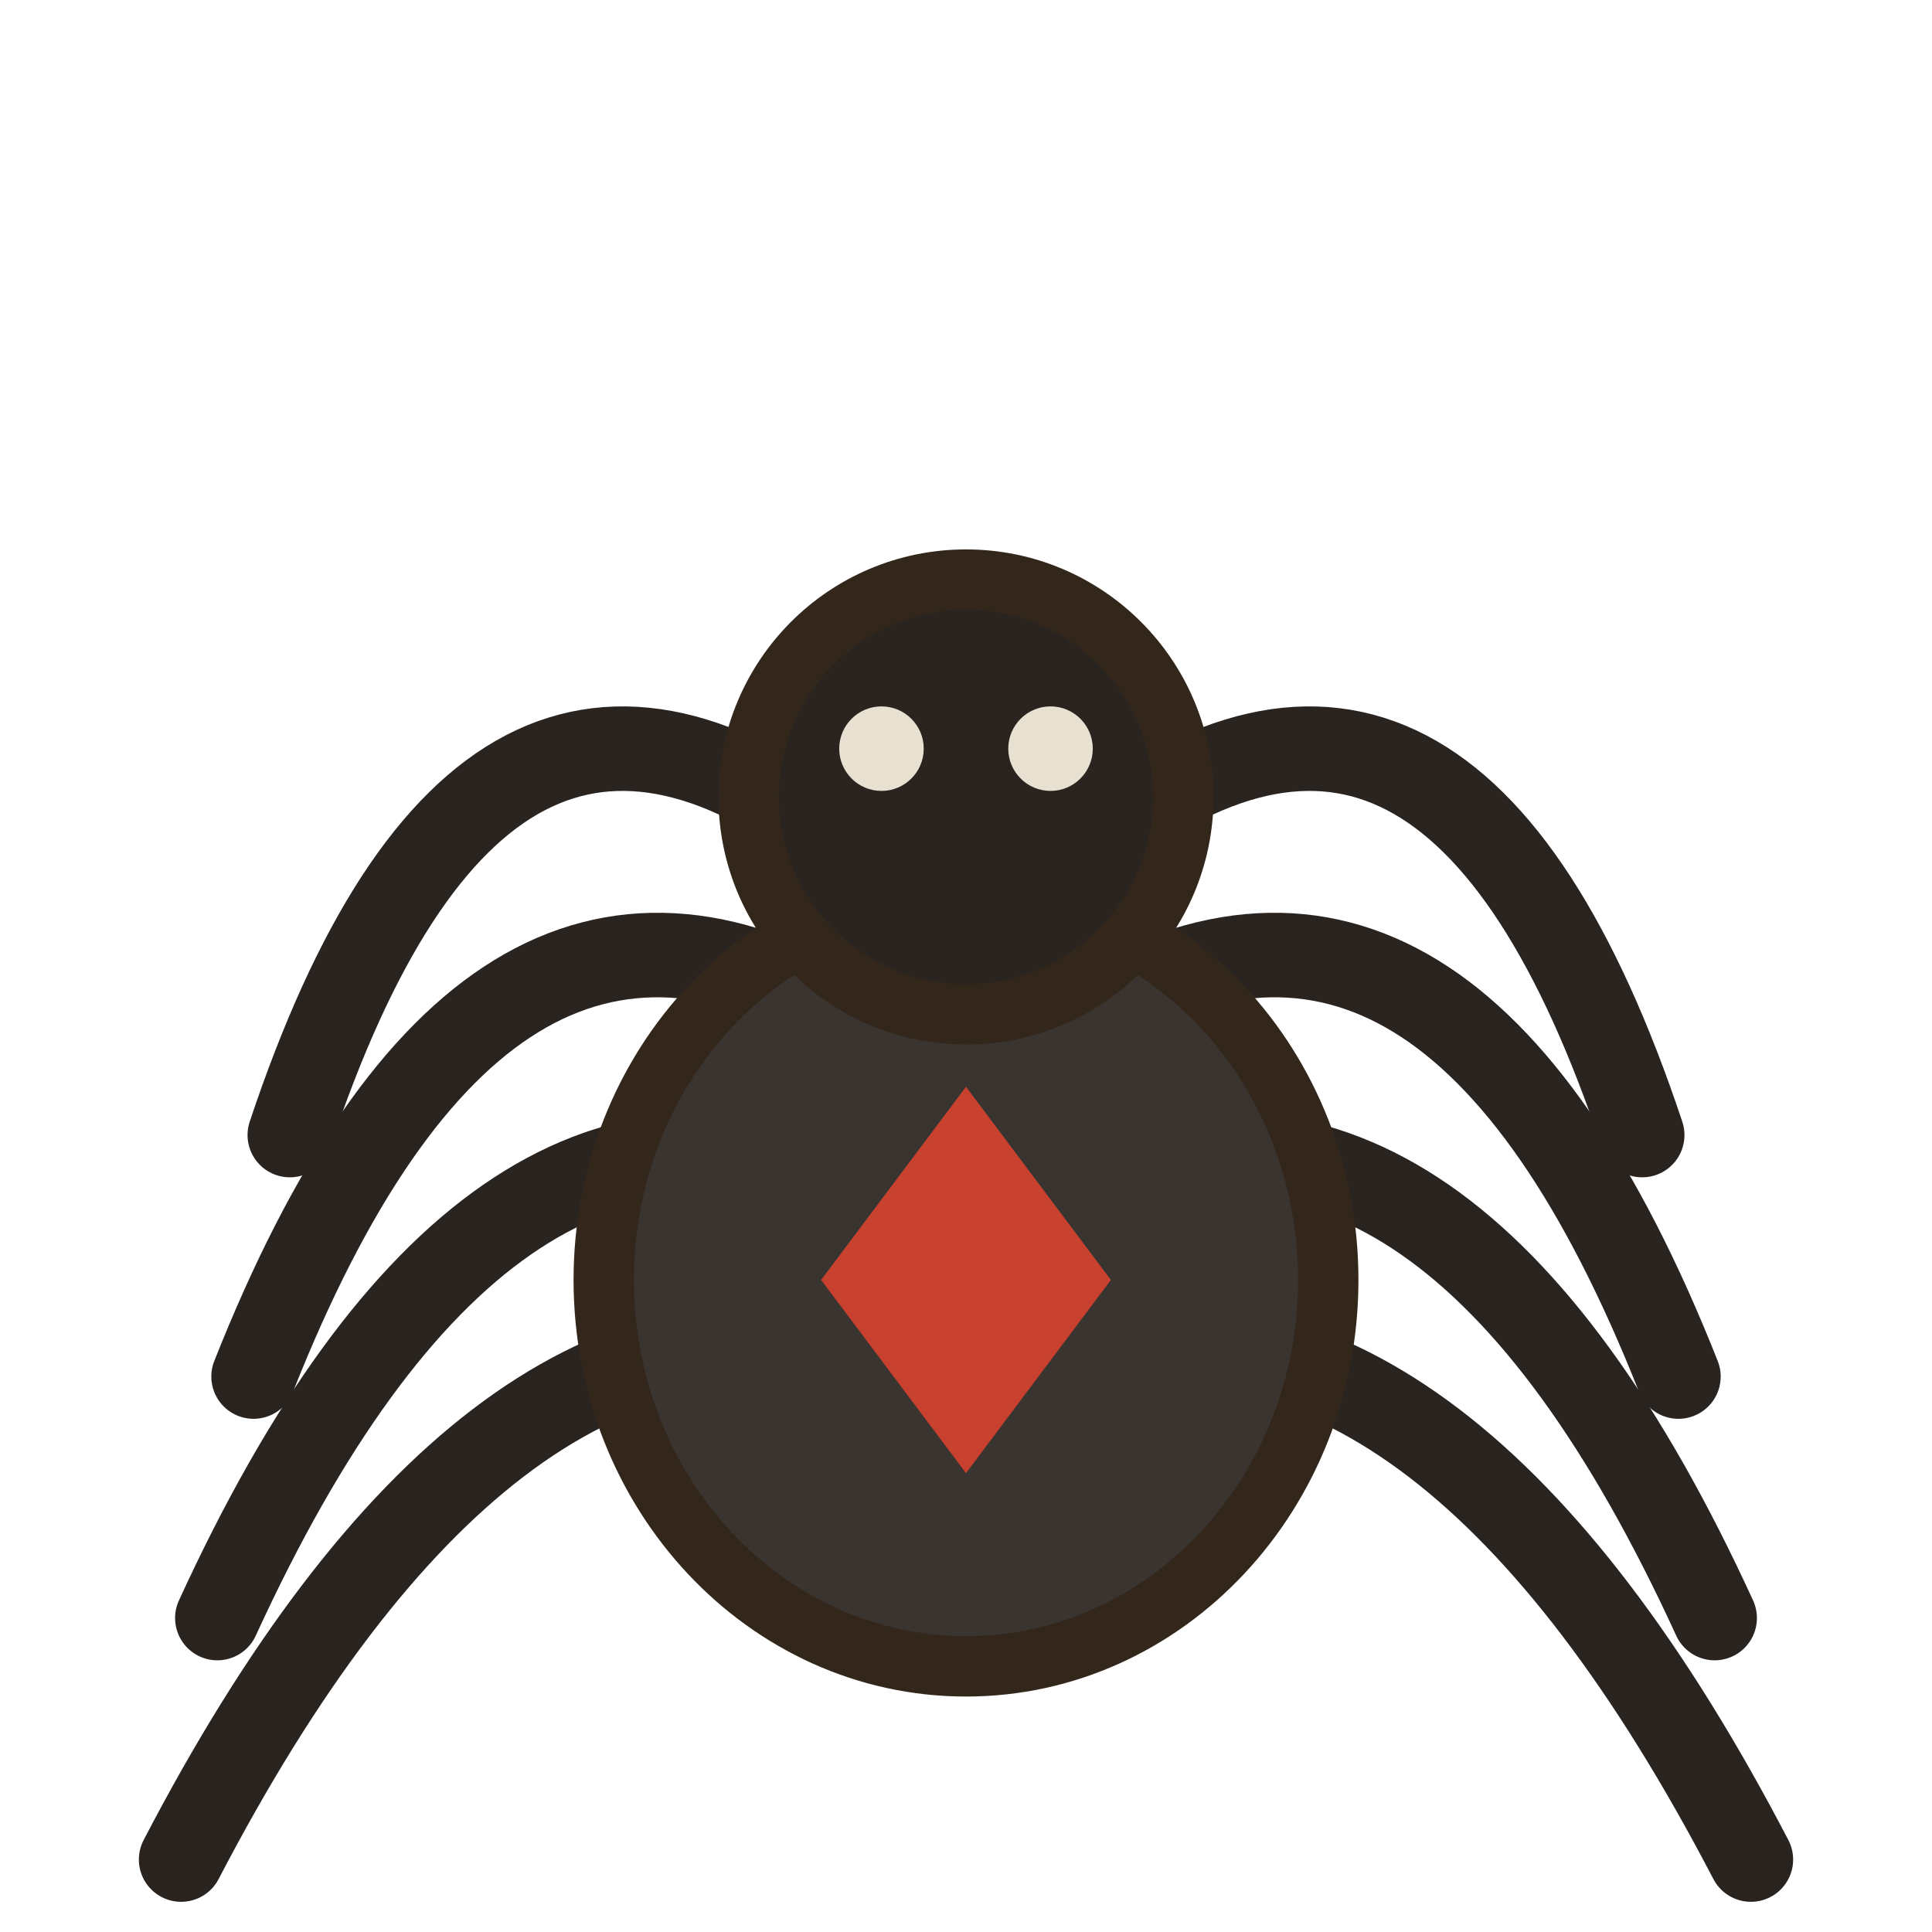
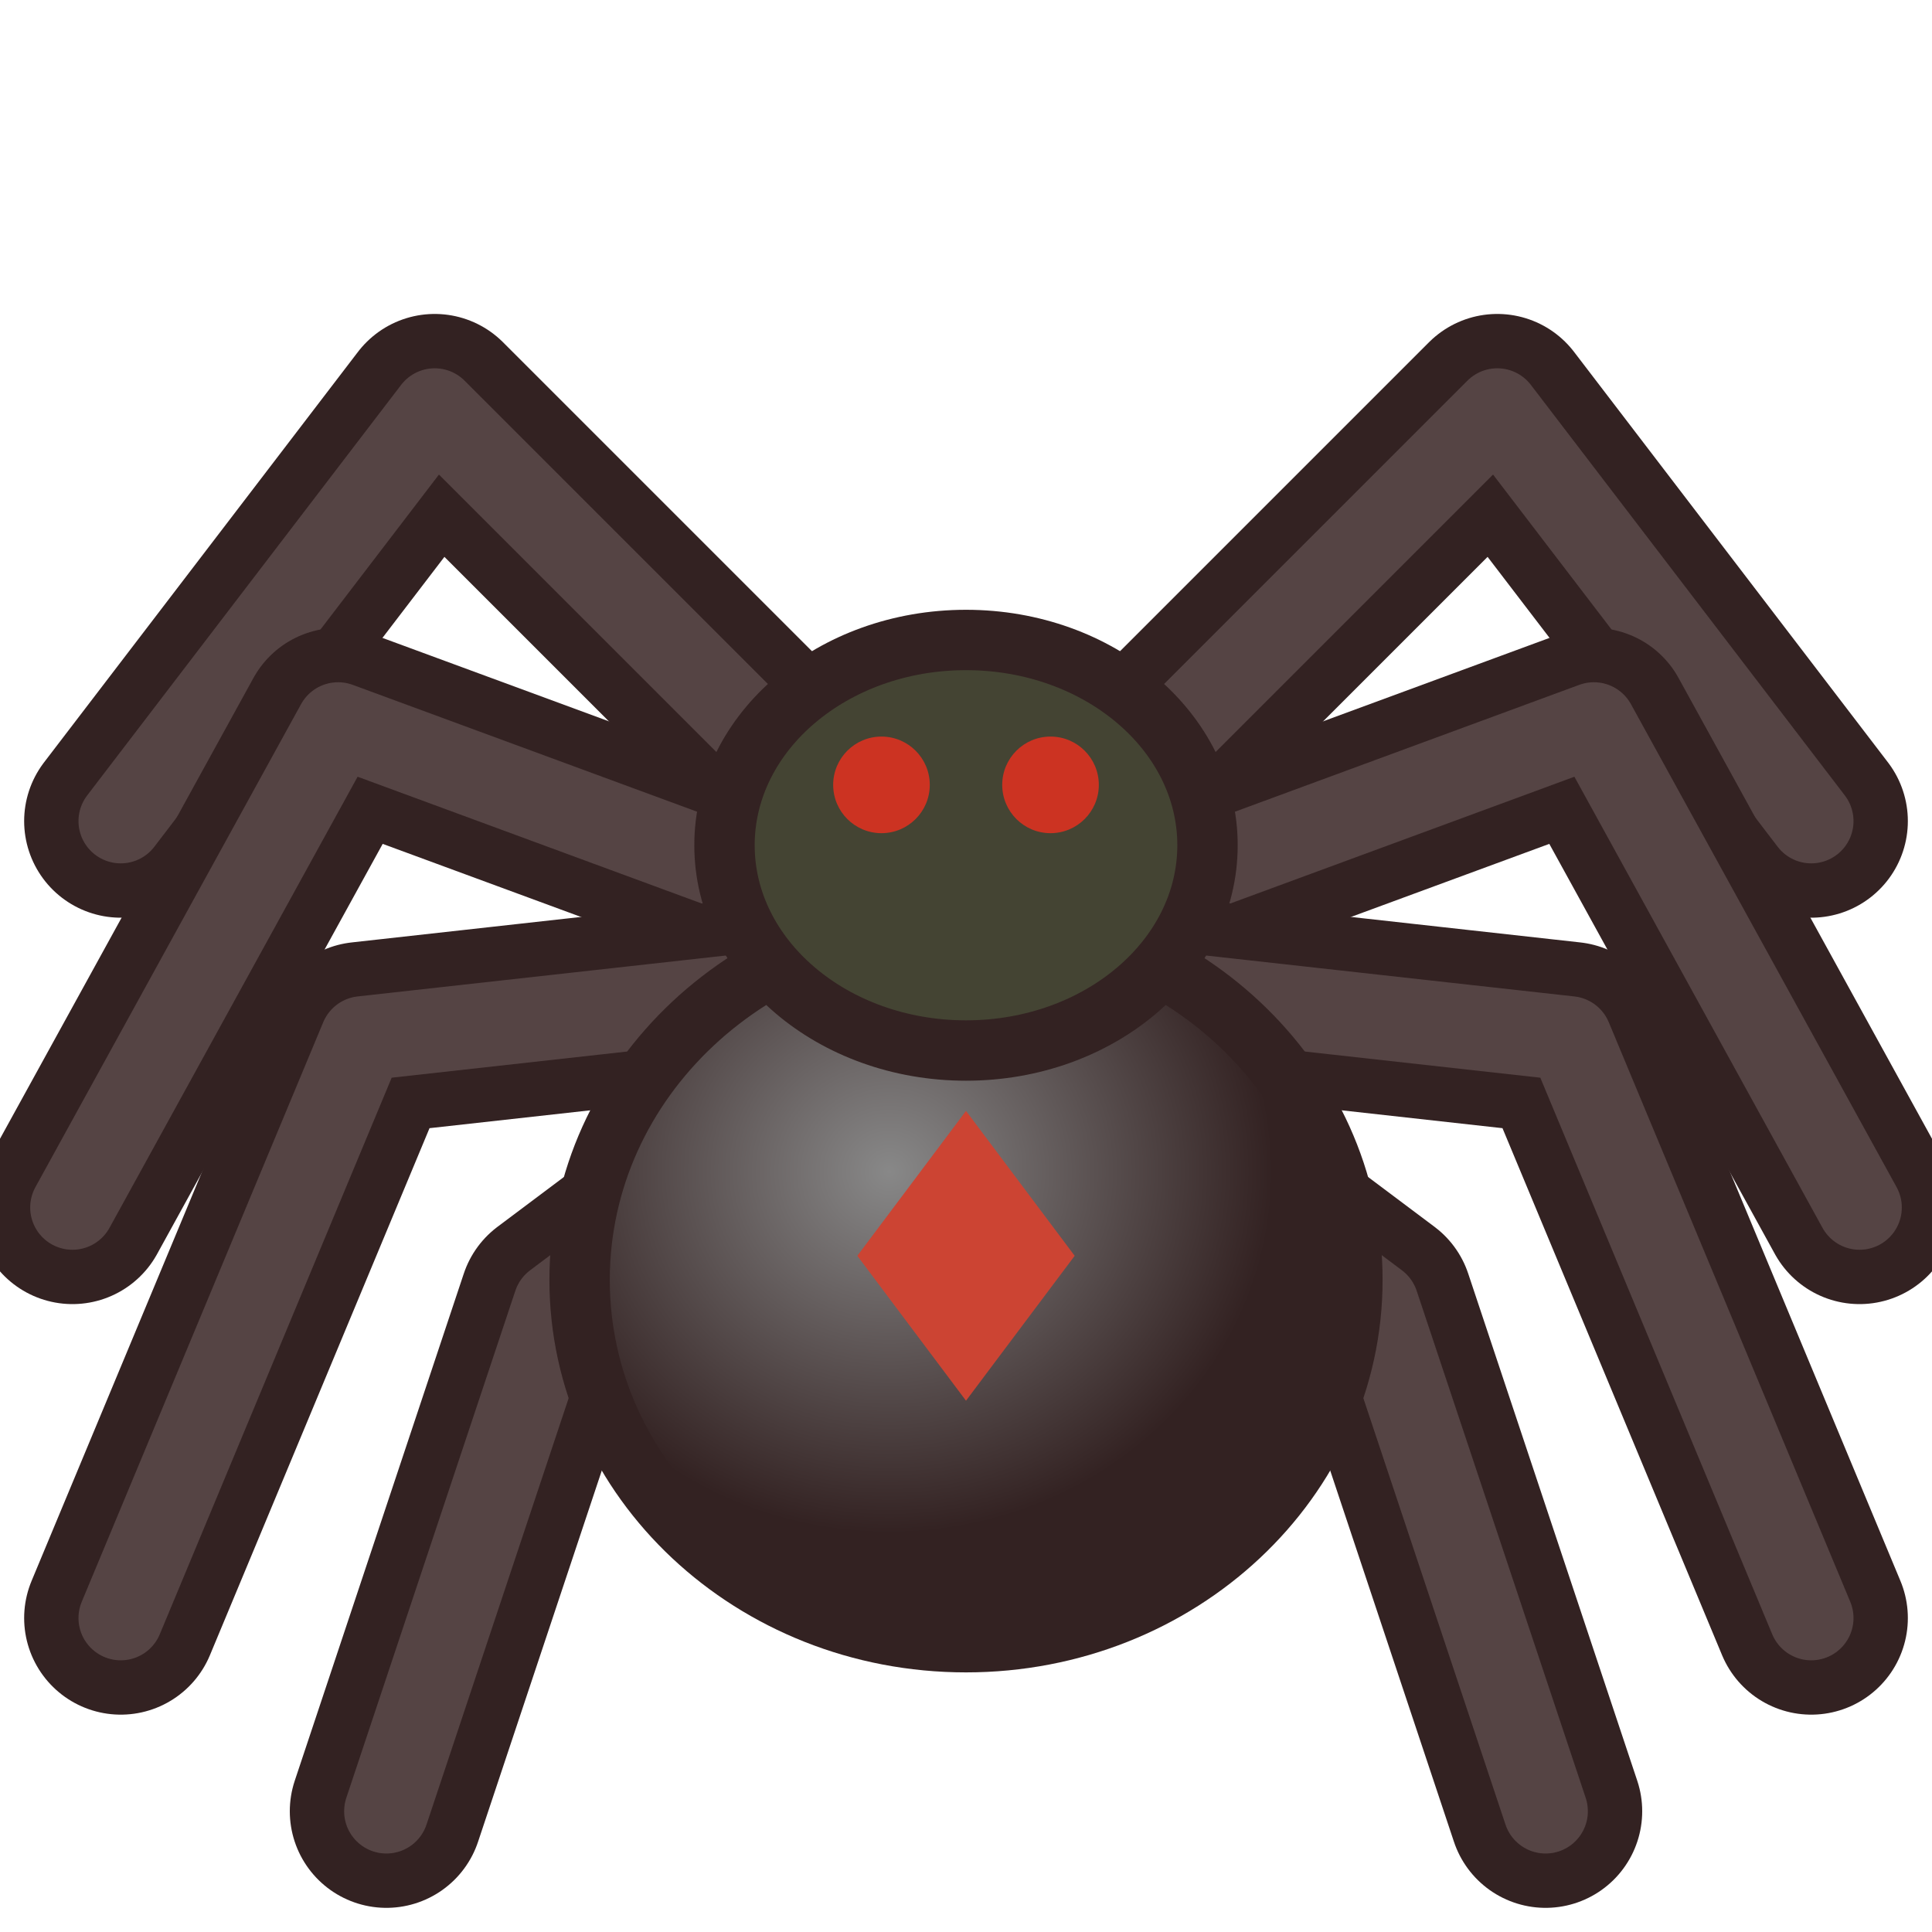
<svg xmlns="http://www.w3.org/2000/svg" viewBox="0 0 16 16">
-   <g stroke="#33261a" stroke-width=".5" stroke-linejoin="round" stroke-linecap="round">
-     <path d="M7,7Q4,4.6 2.4,9.4" fill="none" stroke="#2a2420" stroke-width=".7" />
-     <path d="M7,8.4Q4,6.6 2.1,11.4" fill="none" stroke="#2a2420" stroke-width=".7" />
-     <path d="M7,9.8Q4,8.6 1.8,13.4" fill="none" stroke="#2a2420" stroke-width=".7" />
-     <path d="M7,11.2Q4,10.6 1.5,15.4" fill="none" stroke="#2a2420" stroke-width=".7" />
-     <path d="M9,7Q12,4.6 13.6,9.4" fill="none" stroke="#2a2420" stroke-width=".7" />
-     <path d="M9,8.4Q12,6.6 13.9,11.4" fill="none" stroke="#2a2420" stroke-width=".7" />
-     <path d="M9,9.8Q12,8.6 14.2,13.4" fill="none" stroke="#2a2420" stroke-width=".7" />
-     <path d="M9,11.2Q12,10.6 14.5,15.4" fill="none" stroke="#2a2420" stroke-width=".7" />
-     <ellipse cx="8" cy="10.6" rx="3" ry="3.2" fill="#3a3430" />
-     <circle cx="8" cy="6.6" r="1.8" fill="#2a2420" />
-     <path d="M8,9L6.8,10.6L8,12.2L9.2,10.6Z" fill="#c8402e" stroke="none" />
-     <circle cx="7.3" cy="6.2" r=".35" fill="#e8e0d0" stroke="none" />
-     <circle cx="8.7" cy="6.2" r=".35" fill="#e8e0d0" stroke="none" />
+   <defs>
+     <radialGradient id="g0" cx=".4" cy=".35">
+       <stop stop-color="#888" />
+       <stop offset="1" stop-color="#322" />
+     </radialGradient>
+     <path id="p0" d="M6.8,6.6 3.6,3.4 1,6.8" />
+     <path id="p1" d="M9.2,6.6l3.2-3.2L15,6.8" />
+     <path id="p2" d="M6.6,7.4 2.8,6 .6,10" />
+     <path id="p3" d="M9.4,7.4 13.2,6l2.2,4" />
+     <path id="p4" d="M6.6,8.2 3,8.6 1,13.4" />
+     <path id="p5" d="M9.4,8.2 13,8.6l2,4.8" />
+     <path id="p6" d="M7,9 4.6,10.8 3.2,15" />
+     <path id="p7" d="M9,9l2.4,1.8L12.8,15" />
+   </defs>
+   <g stroke="#322" stroke-width="1.6" stroke-linejoin="round" stroke-linecap="round">
+     <use href="#p0" fill="none" />
+     <use href="#p0" fill="none" stroke="#544" stroke-width=".7" />
+     <use href="#p1" fill="none" />
+     <use href="#p1" fill="none" stroke="#544" stroke-width=".7" />
+     <use href="#p2" fill="none" />
+     <use href="#p2" fill="none" stroke="#544" stroke-width=".7" />
+     <use href="#p3" fill="none" />
+     <use href="#p3" fill="none" stroke="#544" stroke-width=".7" />
+     <use href="#p4" fill="none" />
+     <use href="#p4" fill="none" stroke="#544" stroke-width=".7" />
+     <use href="#p5" fill="none" />
+     <use href="#p5" fill="none" stroke="#544" stroke-width=".7" />
+     <use href="#p6" fill="none" />
+     <use href="#p6" fill="none" stroke="#544" stroke-width=".7" />
+     <use href="#p7" fill="none" />
+     <use href="#p7" fill="none" stroke="#544" stroke-width=".7" />
+     <ellipse cx="8" cy="10.6" rx="3.2" ry="3" fill="url(#g0)" stroke-width=".5" />
+     <path d="M8,9.2l.9,1.2L8,11.6l-.9-1.2Z" fill="#c43" stroke="none" stroke-width=".5" />
+     <ellipse cx="8" cy="7" rx="2" ry="1.7" fill="#443" stroke-width=".5" />
+     <circle cx="7.3" cy="6.5" r=".4" fill="#c32" stroke="none" stroke-width=".5" />
+     <circle cx="8.7" cy="6.5" r=".4" fill="#c32" stroke="none" stroke-width=".5" />
  </g>
</svg>
